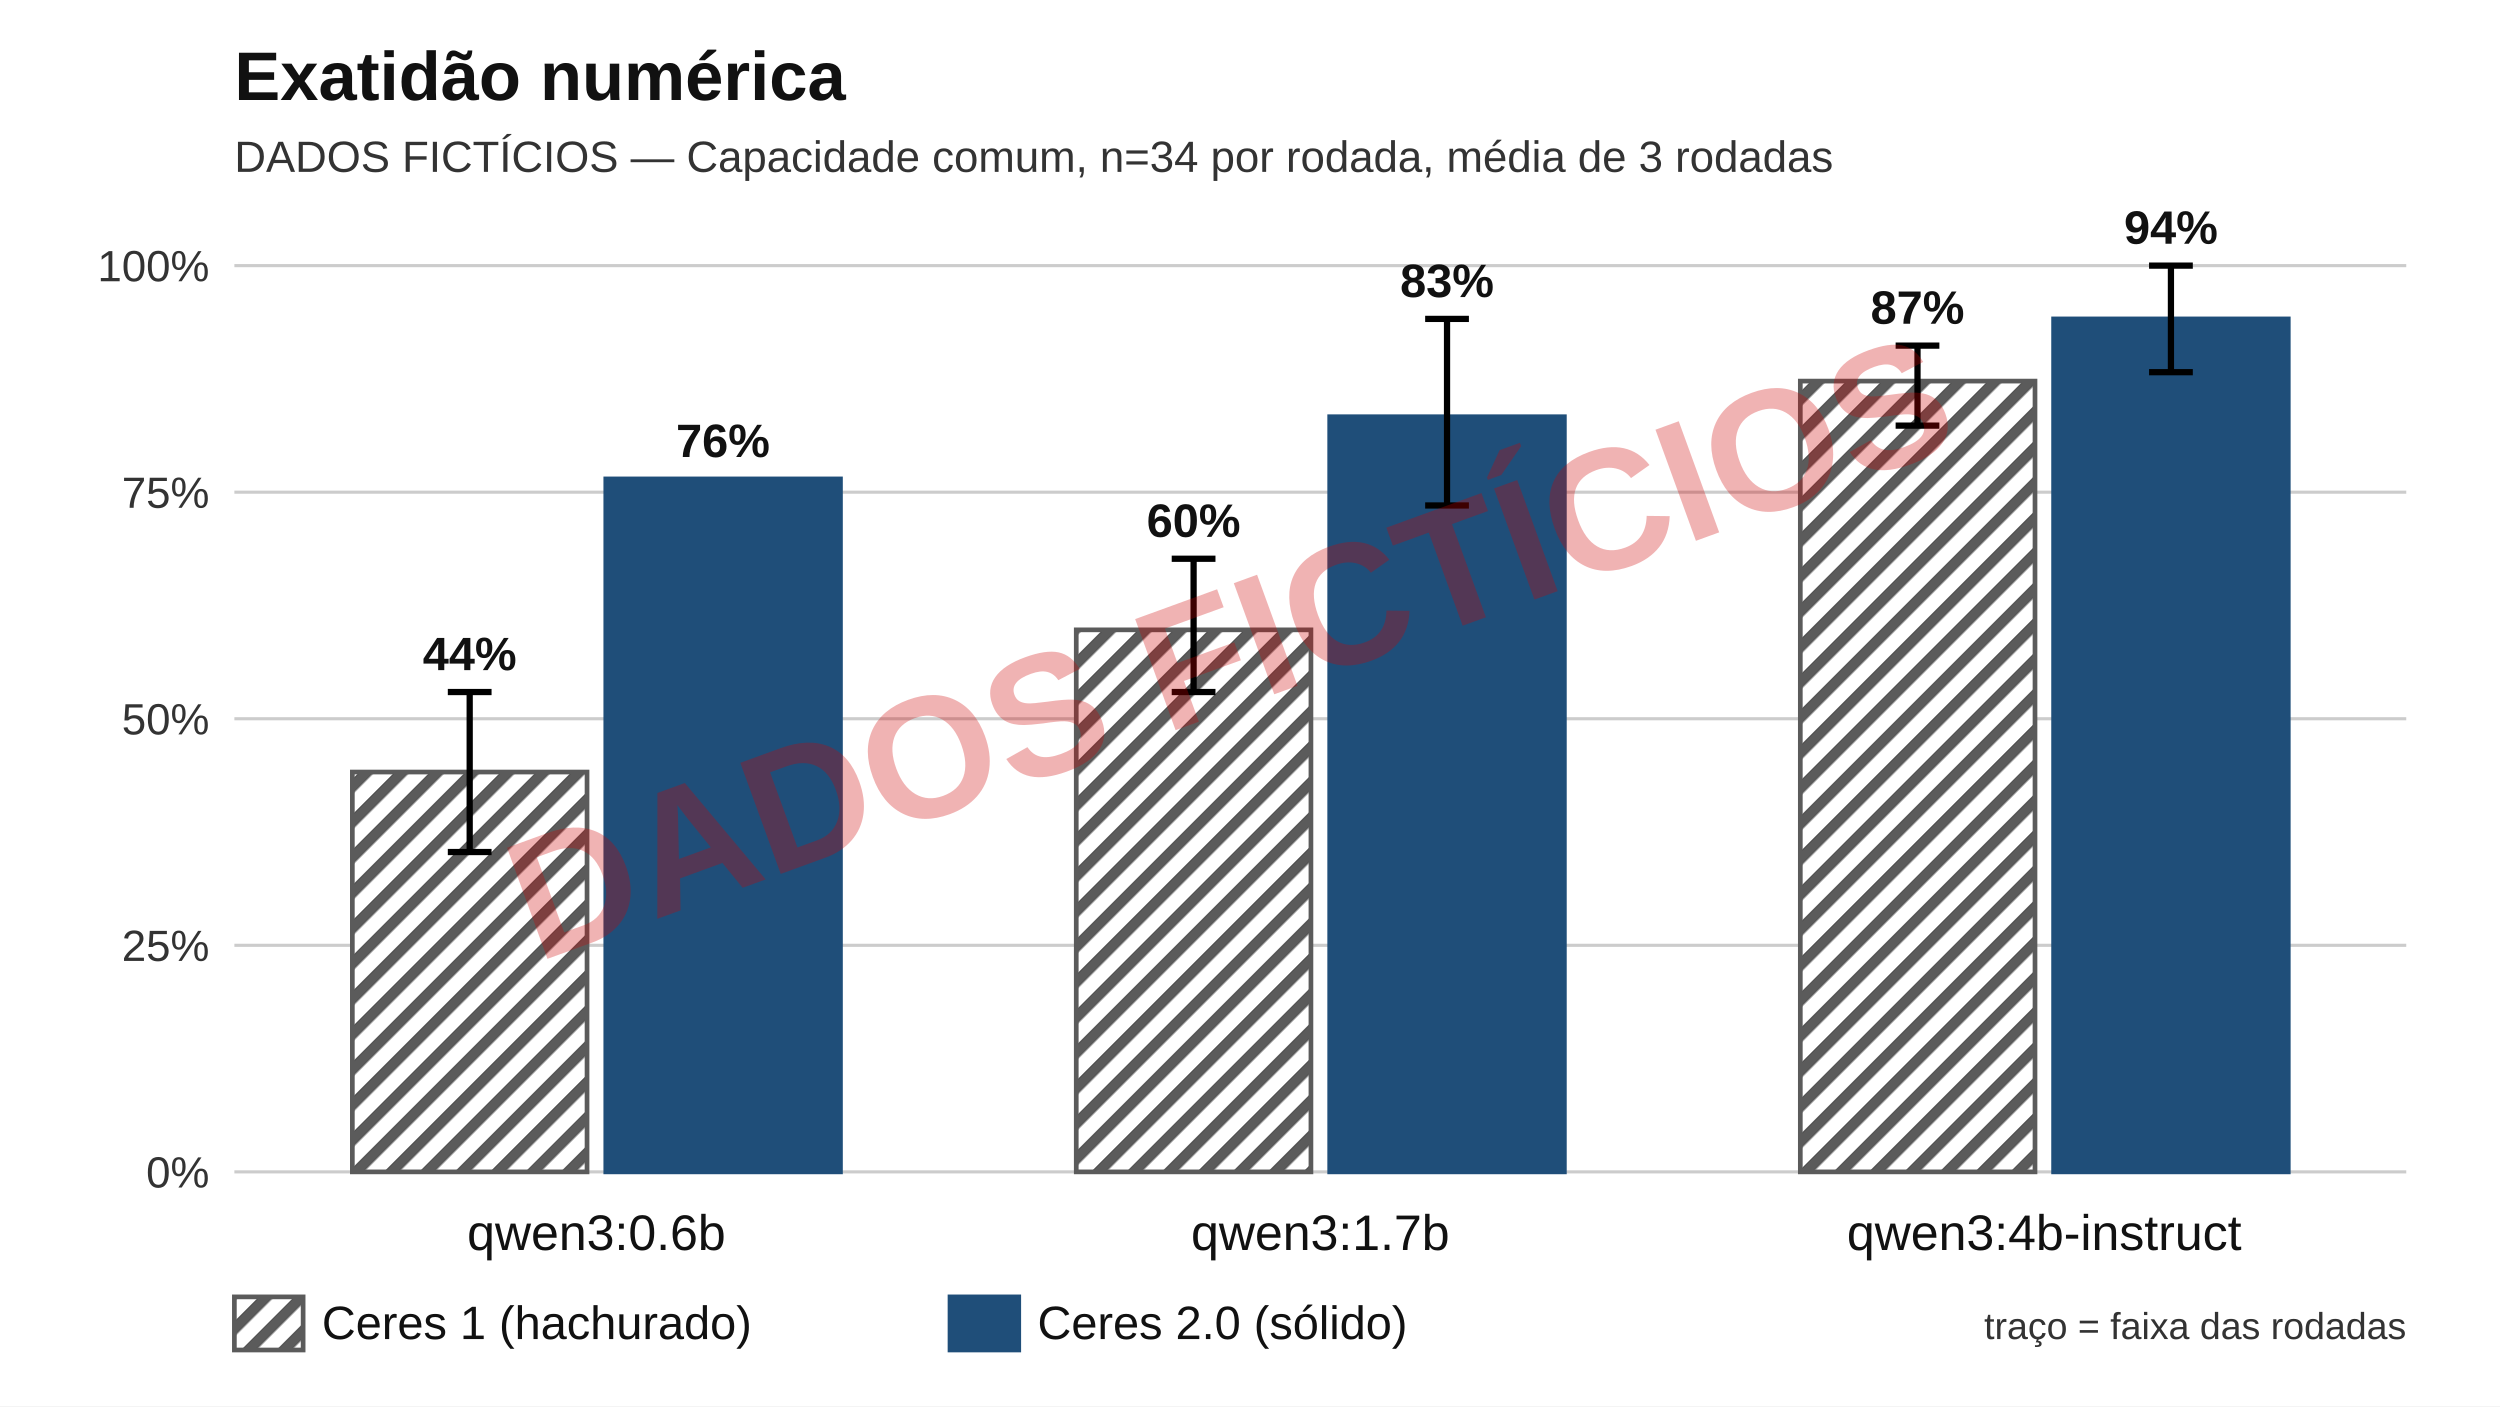
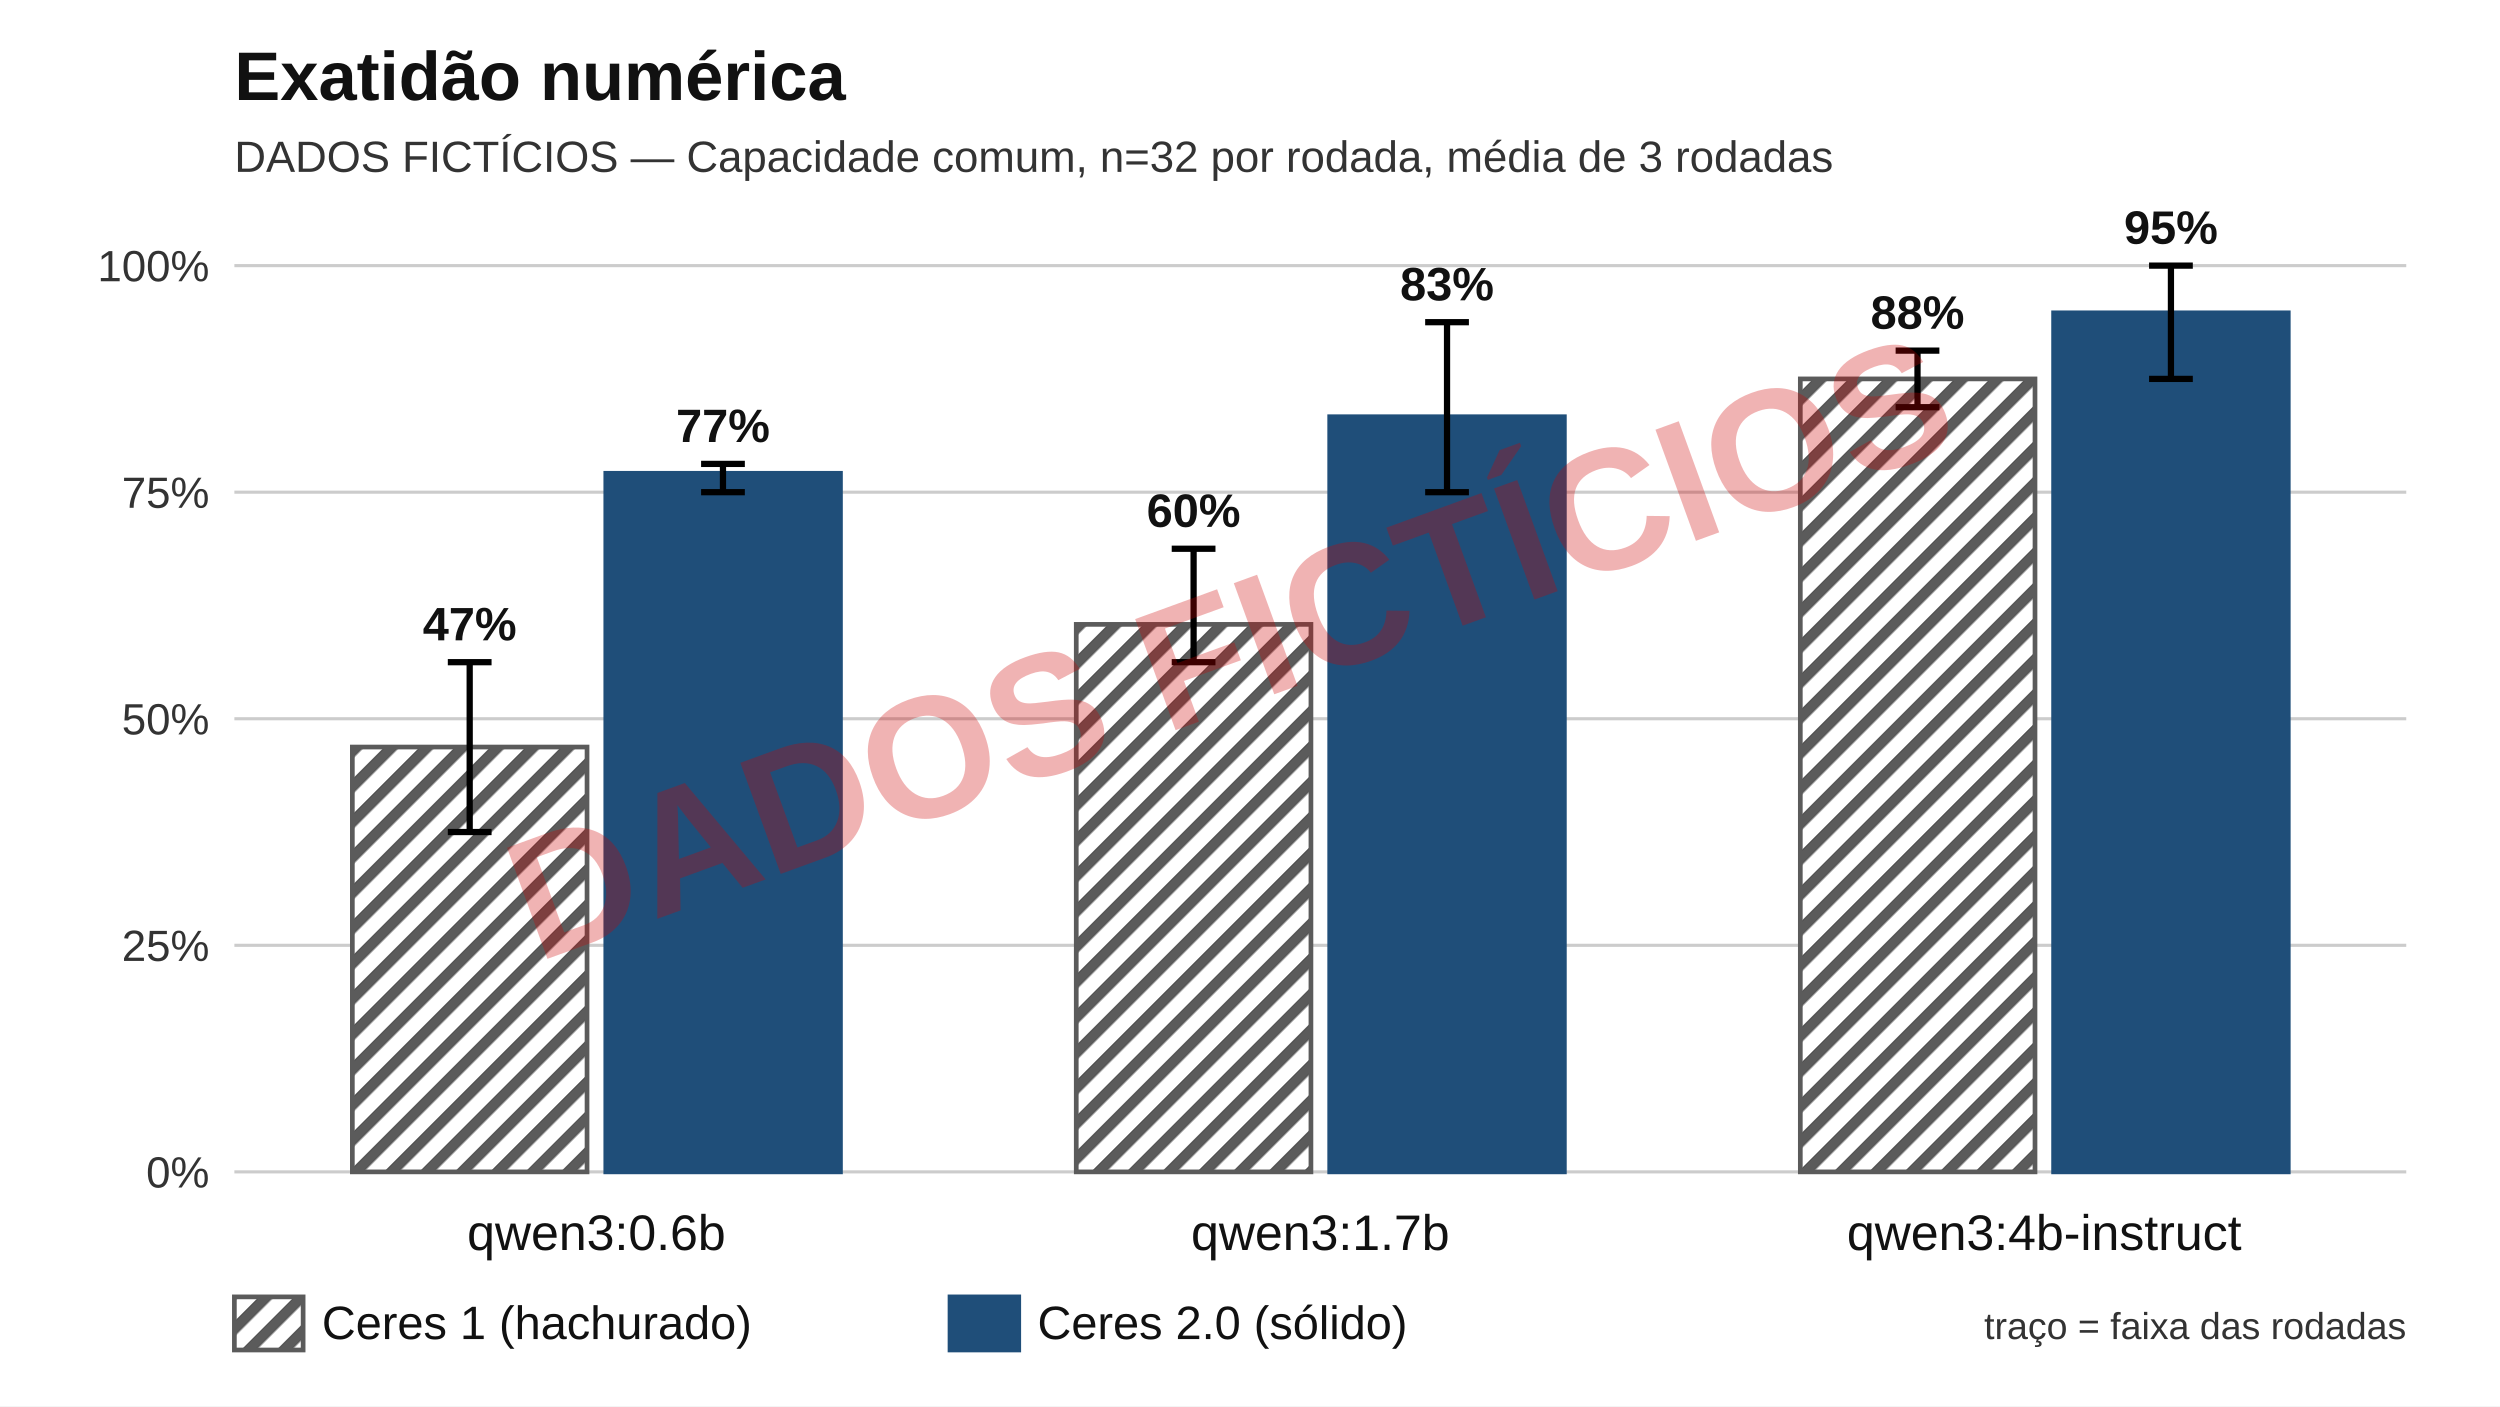
<svg xmlns="http://www.w3.org/2000/svg" viewBox="0 0 1600 900" width="1600" height="900" font-family="Arial, Helvetica, sans-serif" role="img" aria-label="Exatidão numérica">
  <defs>
    <pattern id="hachura-diagonal" width="16" height="16" patternUnits="userSpaceOnUse" patternTransform="rotate(45)">
      <rect width="16" height="16" fill="#ffffff" />
      <rect width="7" height="16" fill="#5b5b5b" />
    </pattern>
    <pattern id="hachura-pontos" width="14" height="14" patternUnits="userSpaceOnUse">
      <rect width="14" height="14" fill="#ffffff" />
      <circle cx="7" cy="7" r="4" fill="#7a4b00" />
    </pattern>
  </defs>
  <rect width="1600" height="900" fill="#ffffff" />
  <text x="150" y="64" font-size="44" font-weight="bold" fill="#111111">Exatidão numérica</text>
-   <text x="150" y="110" font-size="28" fill="#333333">DADOS FICTÍCIOS — Capacidade comum, n=34 por rodada, média de 3 rodadas</text>
+   <text x="150" y="110" font-size="28" fill="#333333">DADOS FICTÍCIOS — Capacidade comum, n=32 por rodada, média de 3 rodadas</text>
  <line x1="150" y1="750.0" x2="1540" y2="750.0" stroke="#cccccc" stroke-width="2" />
  <text x="134" y="760.0" font-size="28" text-anchor="end" fill="#333333">0%</text>
  <line x1="150" y1="605.0" x2="1540" y2="605.0" stroke="#cccccc" stroke-width="2" />
  <text x="134" y="615.0" font-size="28" text-anchor="end" fill="#333333">25%</text>
  <line x1="150" y1="460.0" x2="1540" y2="460.0" stroke="#cccccc" stroke-width="2" />
  <text x="134" y="470.0" font-size="28" text-anchor="end" fill="#333333">50%</text>
  <line x1="150" y1="315.0" x2="1540" y2="315.0" stroke="#cccccc" stroke-width="2" />
  <text x="134" y="325.0" font-size="28" text-anchor="end" fill="#333333">75%</text>
  <line x1="150" y1="170.0" x2="1540" y2="170.0" stroke="#cccccc" stroke-width="2" />
  <text x="134" y="180.0" font-size="28" text-anchor="end" fill="#333333">100%</text>
  <text x="381.7" y="800" font-size="32" text-anchor="middle" fill="#111111">qwen3:0.6b</text>
-   <rect x="225.5" y="494.1" width="150.2" height="255.9" fill="url(#hachura-diagonal)" stroke="#5b5b5b" stroke-width="3" />
-   <line x1="300.6" y1="545.3" x2="300.6" y2="442.9" stroke="#000000" stroke-width="4" />
-   <line x1="286.6" y1="545.3" x2="314.6" y2="545.3" stroke="#000000" stroke-width="4" />
-   <line x1="286.6" y1="442.9" x2="314.6" y2="442.9" stroke="#000000" stroke-width="4" />
-   <text x="300.6" y="428.9" font-size="30" font-weight="bold" text-anchor="middle" fill="#111111">44%</text>
-   <rect x="387.7" y="306.5" width="150.2" height="443.5" fill="#1f4e79" stroke="#1f4e79" stroke-width="3" />
-   <text x="462.7" y="292.5" font-size="30" font-weight="bold" text-anchor="middle" fill="#111111">76%</text>
+   <rect x="225.5" y="478.1" width="150.2" height="271.9" fill="url(#hachura-diagonal)" stroke="#5b5b5b" stroke-width="3" />
+   <line x1="300.6" y1="532.5" x2="300.6" y2="423.8" stroke="#000000" stroke-width="4" />
+   <line x1="286.6" y1="532.5" x2="314.6" y2="532.5" stroke="#000000" stroke-width="4" />
+   <line x1="286.6" y1="423.8" x2="314.6" y2="423.8" stroke="#000000" stroke-width="4" />
+   <text x="300.6" y="409.8" font-size="30" font-weight="bold" text-anchor="middle" fill="#111111">47%</text>
+   <rect x="387.7" y="302.9" width="150.2" height="447.1" fill="#1f4e79" stroke="#1f4e79" stroke-width="3" />
+   <line x1="462.7" y1="315.0" x2="462.7" y2="296.9" stroke="#000000" stroke-width="4" />
+   <line x1="448.7" y1="315.0" x2="476.7" y2="315.0" stroke="#000000" stroke-width="4" />
+   <line x1="448.7" y1="296.9" x2="476.7" y2="296.9" stroke="#000000" stroke-width="4" />
+   <text x="462.7" y="282.9" font-size="30" font-weight="bold" text-anchor="middle" fill="#111111">77%</text>
  <text x="845.0" y="800" font-size="32" text-anchor="middle" fill="#111111">qwen3:1.7b</text>
-   <rect x="688.8" y="403.1" width="150.2" height="346.9" fill="url(#hachura-diagonal)" stroke="#5b5b5b" stroke-width="3" />
-   <line x1="763.9" y1="442.9" x2="763.9" y2="357.6" stroke="#000000" stroke-width="4" />
-   <line x1="749.9" y1="442.9" x2="777.9" y2="442.9" stroke="#000000" stroke-width="4" />
-   <line x1="749.9" y1="357.6" x2="777.9" y2="357.6" stroke="#000000" stroke-width="4" />
-   <text x="763.9" y="343.6" font-size="30" font-weight="bold" text-anchor="middle" fill="#111111">60%</text>
+   <rect x="688.8" y="399.6" width="150.2" height="350.4" fill="url(#hachura-diagonal)" stroke="#5b5b5b" stroke-width="3" />
+   <line x1="763.9" y1="423.8" x2="763.9" y2="351.2" stroke="#000000" stroke-width="4" />
+   <line x1="749.9" y1="423.8" x2="777.9" y2="423.8" stroke="#000000" stroke-width="4" />
+   <line x1="749.9" y1="351.2" x2="777.9" y2="351.2" stroke="#000000" stroke-width="4" />
+   <text x="763.9" y="337.2" font-size="30" font-weight="bold" text-anchor="middle" fill="#111111">60%</text>
  <rect x="851.0" y="266.7" width="150.2" height="483.3" fill="#1f4e79" stroke="#1f4e79" stroke-width="3" />
-   <line x1="926.1" y1="323.5" x2="926.1" y2="204.1" stroke="#000000" stroke-width="4" />
-   <line x1="912.1" y1="323.5" x2="940.1" y2="323.5" stroke="#000000" stroke-width="4" />
-   <line x1="912.1" y1="204.1" x2="940.1" y2="204.1" stroke="#000000" stroke-width="4" />
-   <text x="926.1" y="190.1" font-size="30" font-weight="bold" text-anchor="middle" fill="#111111">83%</text>
+   <line x1="926.1" y1="315.0" x2="926.1" y2="206.2" stroke="#000000" stroke-width="4" />
+   <line x1="912.1" y1="315.0" x2="940.1" y2="315.0" stroke="#000000" stroke-width="4" />
+   <line x1="912.1" y1="206.2" x2="940.1" y2="206.2" stroke="#000000" stroke-width="4" />
+   <text x="926.1" y="192.2" font-size="30" font-weight="bold" text-anchor="middle" fill="#111111">83%</text>
  <text x="1308.3" y="800" font-size="32" text-anchor="middle" fill="#111111">qwen3:4b-instruct</text>
-   <rect x="1152.2" y="243.9" width="150.2" height="506.1" fill="url(#hachura-diagonal)" stroke="#5b5b5b" stroke-width="3" />
-   <line x1="1227.2" y1="272.4" x2="1227.2" y2="221.2" stroke="#000000" stroke-width="4" />
-   <line x1="1213.2" y1="272.4" x2="1241.2" y2="272.4" stroke="#000000" stroke-width="4" />
-   <line x1="1213.2" y1="221.2" x2="1241.2" y2="221.2" stroke="#000000" stroke-width="4" />
-   <text x="1227.2" y="207.2" font-size="30" font-weight="bold" text-anchor="middle" fill="#111111">87%</text>
-   <rect x="1314.3" y="204.1" width="150.2" height="545.9" fill="#1f4e79" stroke="#1f4e79" stroke-width="3" />
-   <line x1="1389.4" y1="238.2" x2="1389.4" y2="170.0" stroke="#000000" stroke-width="4" />
-   <line x1="1375.4" y1="238.2" x2="1403.4" y2="238.2" stroke="#000000" stroke-width="4" />
+   <rect x="1152.2" y="242.5" width="150.2" height="507.5" fill="url(#hachura-diagonal)" stroke="#5b5b5b" stroke-width="3" />
+   <line x1="1227.2" y1="260.6" x2="1227.2" y2="224.4" stroke="#000000" stroke-width="4" />
+   <line x1="1213.2" y1="260.6" x2="1241.2" y2="260.6" stroke="#000000" stroke-width="4" />
+   <line x1="1213.2" y1="224.4" x2="1241.2" y2="224.4" stroke="#000000" stroke-width="4" />
+   <text x="1227.2" y="210.4" font-size="30" font-weight="bold" text-anchor="middle" fill="#111111">88%</text>
+   <rect x="1314.3" y="200.2" width="150.2" height="549.8" fill="#1f4e79" stroke="#1f4e79" stroke-width="3" />
+   <line x1="1389.4" y1="242.5" x2="1389.4" y2="170.0" stroke="#000000" stroke-width="4" />
+   <line x1="1375.4" y1="242.5" x2="1403.4" y2="242.5" stroke="#000000" stroke-width="4" />
  <line x1="1375.4" y1="170.0" x2="1403.4" y2="170.0" stroke="#000000" stroke-width="4" />
-   <text x="1389.4" y="156.0" font-size="30" font-weight="bold" text-anchor="middle" fill="#111111">94%</text>
+   <text x="1389.4" y="156.0" font-size="30" font-weight="bold" text-anchor="middle" fill="#111111">95%</text>
  <rect x="150" y="830" width="44" height="34" fill="url(#hachura-diagonal)" stroke="#5b5b5b" stroke-width="3" />
  <text x="206" y="857" font-size="30" fill="#111111">Ceres 1 (hachurado)</text>
  <rect x="608" y="830" width="44" height="34" fill="#1f4e79" stroke="#1f4e79" stroke-width="3" />
  <text x="664" y="857" font-size="30" fill="#111111">Ceres 2.0 (sólido)</text>
  <text x="1540" y="857" font-size="24" text-anchor="end" fill="#333333">traço = faixa das rodadas</text>
  <text x="800.0" y="450.0" font-size="110" font-weight="bold" fill="#cc0000" fill-opacity="0.30" text-anchor="middle" transform="rotate(-20 800.0 450.0)">DADOS FICTÍCIOS</text>
</svg>
